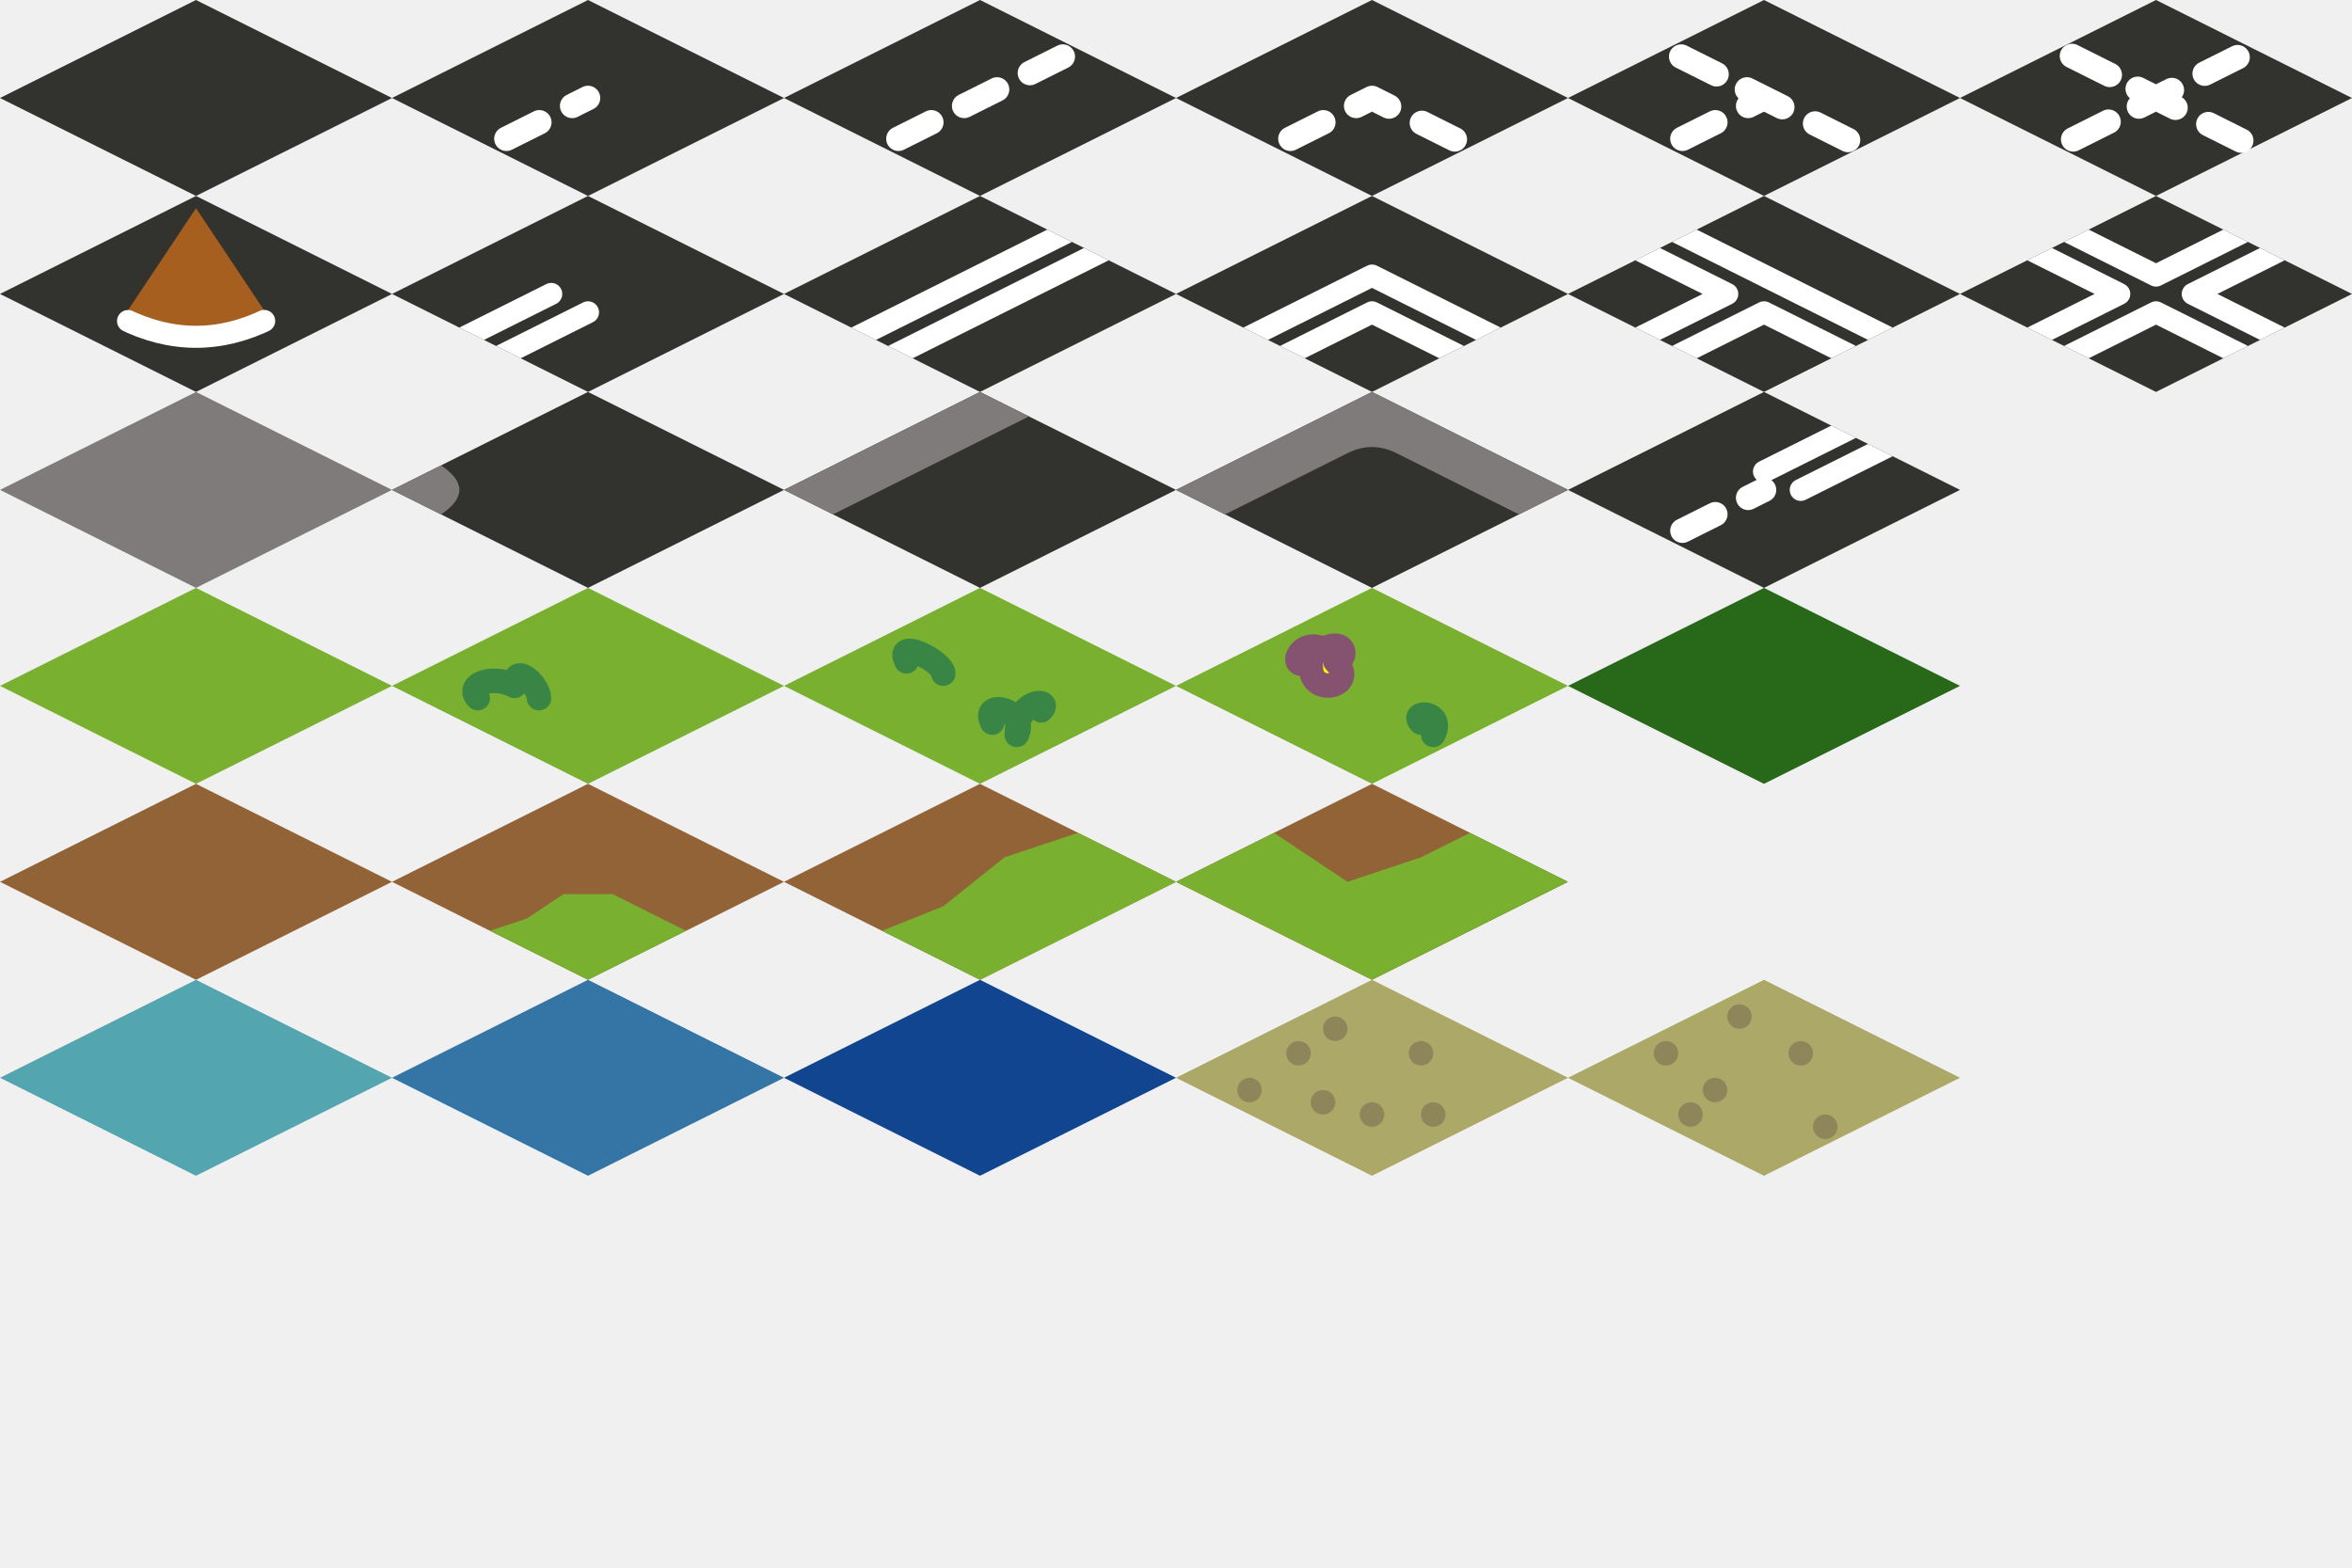
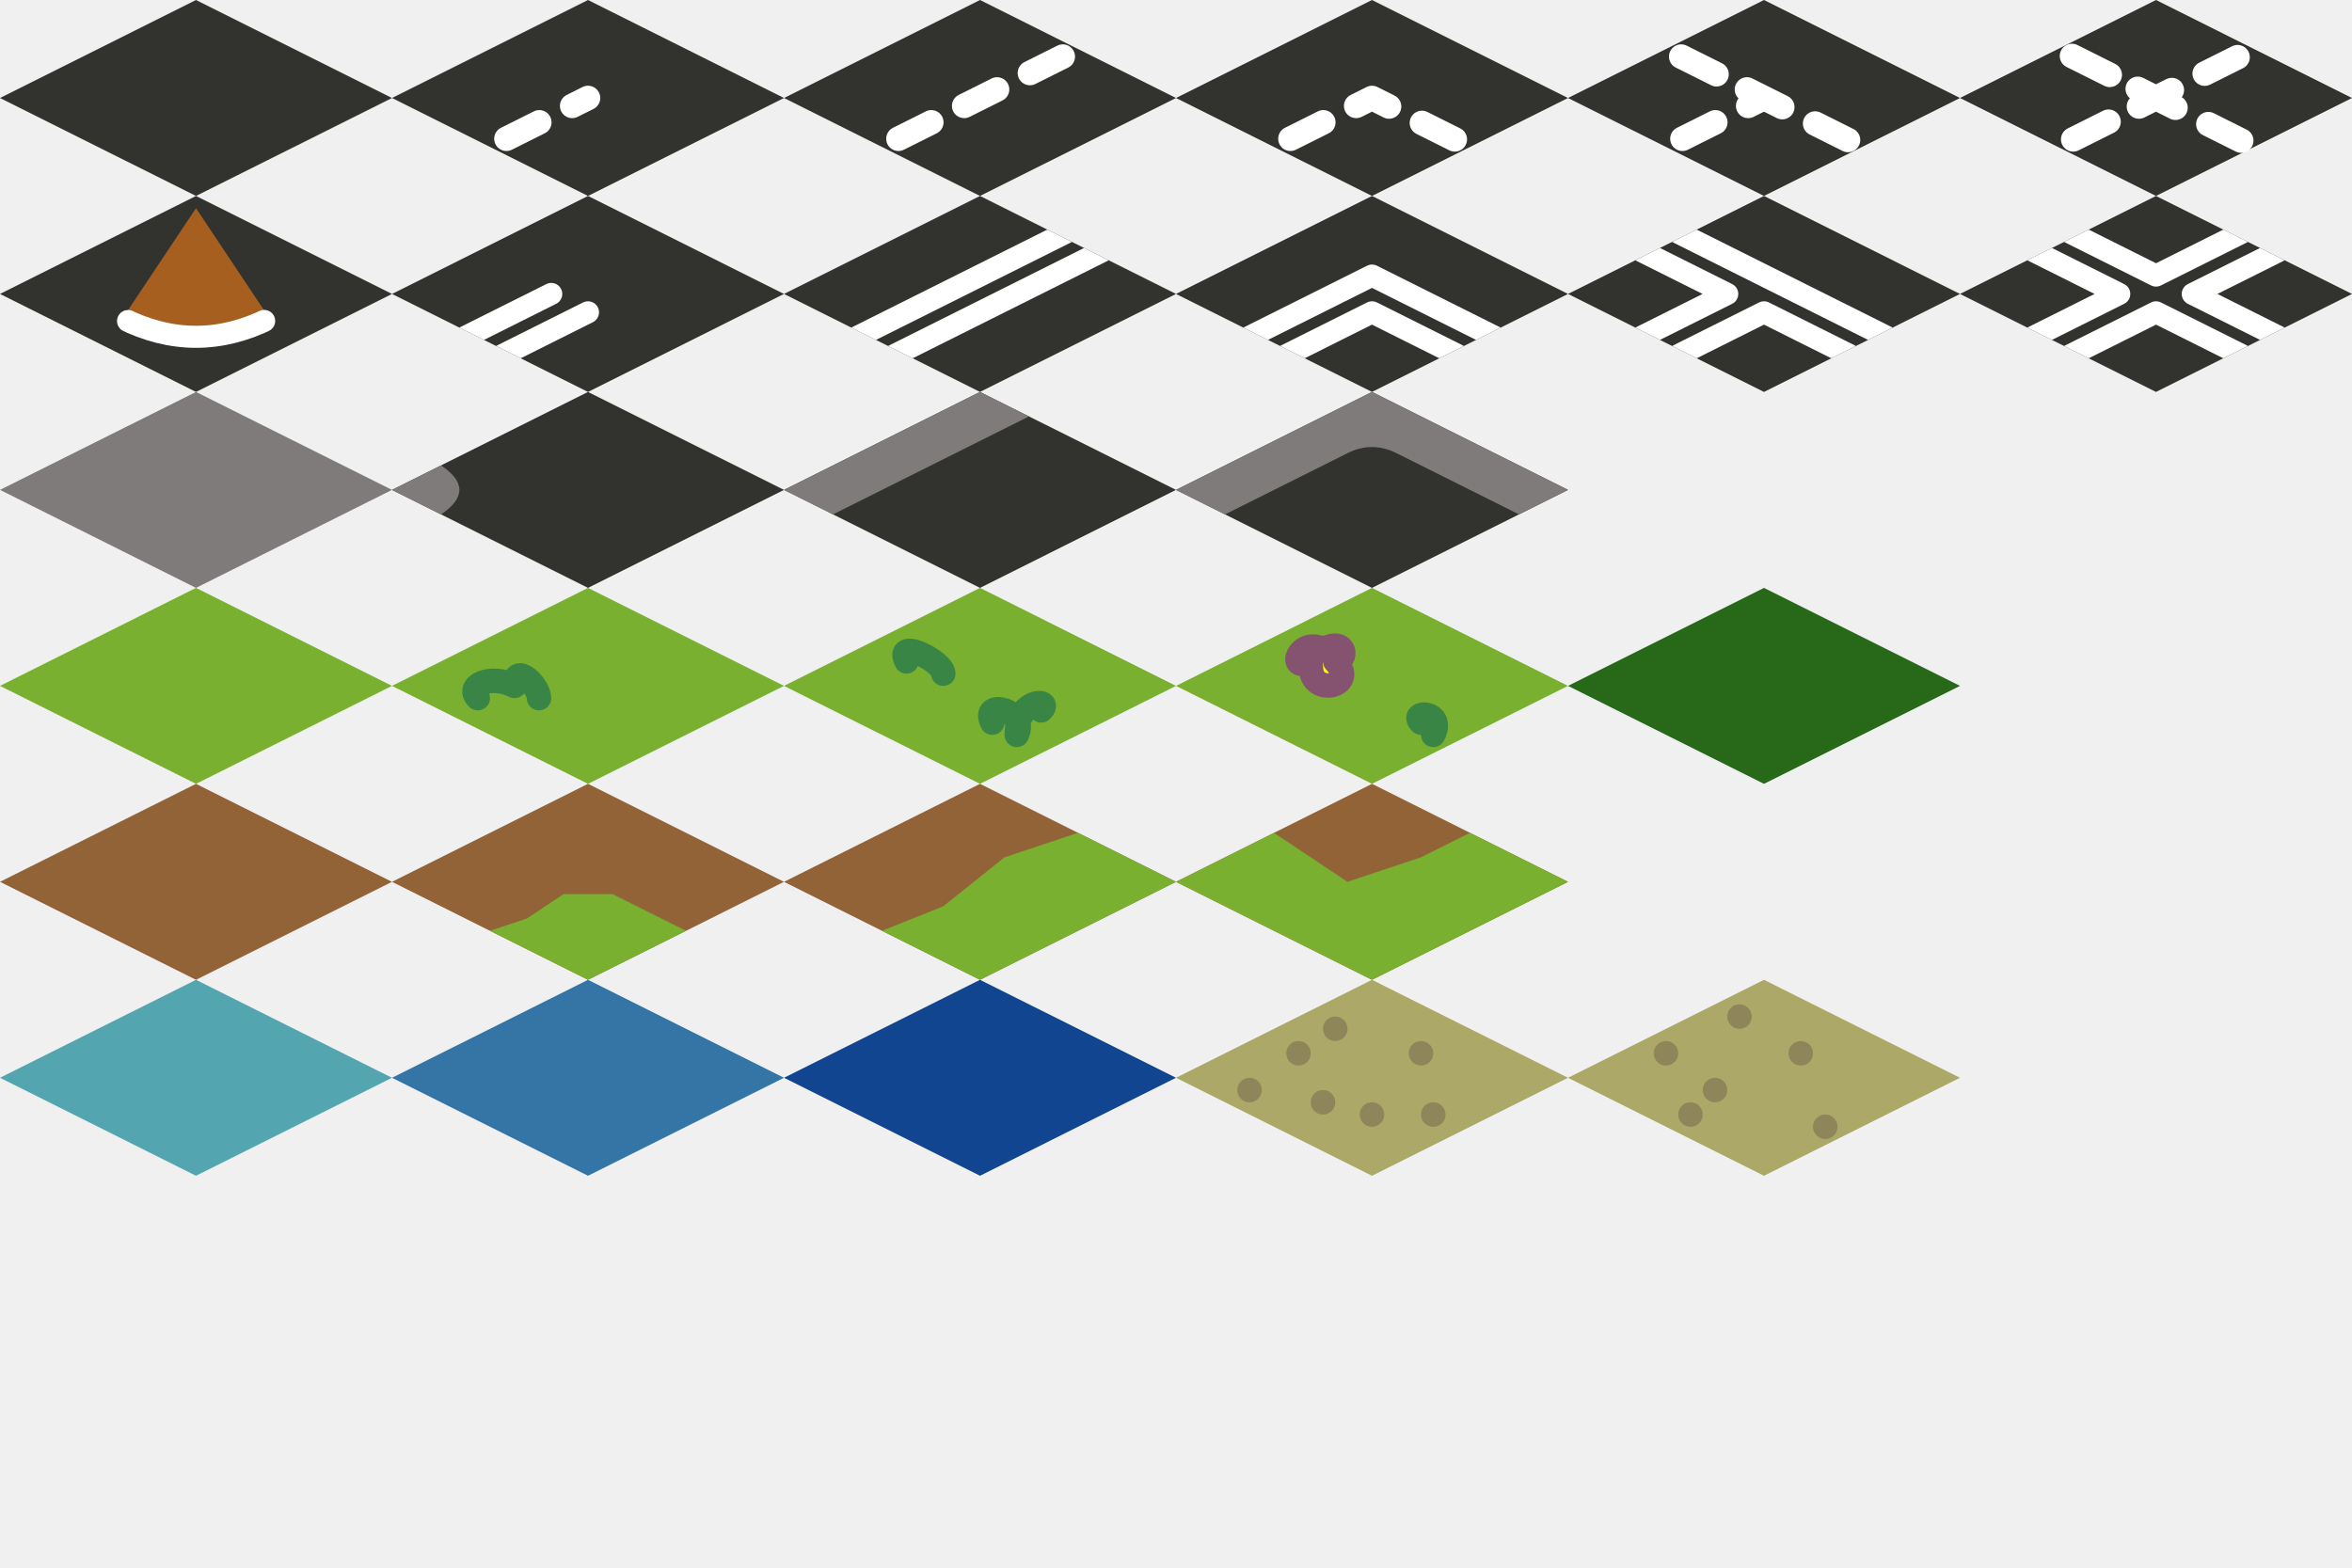
<svg xmlns="http://www.w3.org/2000/svg" width="192" height="128">
  <clipPath id="clip">
    <path d="M16 0l16 8-16 8-16-8" />
  </clipPath>
  <g stroke-width="2">
    <g>
      <path d="M0 8l16 8 16-8-16-8" fill="#32332F" />
    </g>
    <g transform="translate(32)">
      <path d="M0 8l16 8 16-8-16-8" fill="#32332F" />
      <path d="M8 12l8-4" stroke="#FFF" stroke-linecap="round" stroke-dasharray="3,3" stroke-dashoffset="-1.5" fill="none" stroke-linejoin="round" />
    </g>
    <g transform="translate(64)">
      <path d="M0 8l16 8 16-8-16-8" fill="#32332F" />
      <path d="M8 12l16-8" stroke="#FFF" stroke-linecap="round" stroke-dasharray="3,3" stroke-dashoffset="-1.5" />
    </g>
    <g transform="translate(96)">
      <path d="M0 8l16 8 16-8-16-8" fill="#32332F" />
      <path d="M8 12l8-4 8 4" stroke="#FFF" stroke-linecap="round" stroke-dasharray="3,3" stroke-dashoffset="-1.5" fill="none" stroke-linejoin="round" />
    </g>
    <g transform="translate(128)">
      <path d="M0 8l16 8 16-8-16-8" fill="#32332F" />
      <path d="M8 12l8-4-8-4 16 8" stroke="#FFF" stroke-linecap="round" stroke-dasharray="3,3" stroke-dashoffset="-1.5" fill="none" stroke-linejoin="round" />
    </g>
    <g transform="translate(160)">
      <path d="M0 8l16 8 16-8-16-8" fill="#32332F" />
      <path d="M24 4l-16 8 8-4-8-4 16 8" stroke="#FFF" stroke-linecap="round" stroke-dasharray="3,3" stroke-dashoffset="-1.5" fill="none" stroke-linejoin="round" />
    </g>
  </g>
  <g stroke-width="1.8" transform="translate(0 16)">
    <g>
      <path d="M0 8l16 8 16-8-16-8" fill="#32332F" />
      <path d="M10 10q6 3 12 0l-6-9" fill="#A75F20" />
      <path d="M10 10q6 3 12 0" fill="none" stroke="#FFF" stroke-dasharray="11.5,10" stroke-dashoffset="-0.5" stroke-linecap="round" />
    </g>
    <g transform="translate(32)" clip-path="url(#clip)">
      <path d="M0 8l16 8 16-8-16-8" fill="#32332F" />
      <path d="M5 12l8-4M9 13l7-3.5" stroke="#FFF" stroke-linecap="round" fill="none" stroke-linejoin="round" />
    </g>
    <g transform="translate(64)" clip-path="url(#clip)">
      <path d="M0 8l16 8 16-8-16-8" fill="#32332F" />
      <path d="M9 13l18-9" stroke="#FFF" stroke-linecap="round" />
      <path d="M5 12l18-9" stroke="#FFF" stroke-linecap="round" />
    </g>
    <g transform="translate(96)" clip-path="url(#clip)">
      <path d="M0 8l16 8 16-8-16-8" fill="#32332F" />
      <path d="M5 12l11-5.5 11 5.5M9 13l7-3.5 7 3.5" stroke="#FFF" stroke-linecap="round" fill="none" stroke-linejoin="round" />
    </g>
    <g transform="translate(128)" clip-path="url(#clip)">
      <path d="M0 8l16 8 16-8-16-8" fill="#32332F" />
      <path d="M5 12l8-4-8-4M9 13l7-3.5 7 3.5M9 3l18 9" stroke="#FFF" stroke-linecap="round" fill="none" stroke-linejoin="round" />
    </g>
    <g transform="translate(160)" clip-path="url(#clip)">
      <path d="M0 8l16 8 16-8-16-8" fill="#32332F" />
      <path d="M5 12l8-4-8-4M9 13l7-3.5 7 3.5M9 3l7 3.5 7-3.5M27 12l-8-4 8-4" stroke="#FFF" stroke-linecap="round" fill="none" stroke-linejoin="round" />
    </g>
  </g>
  <g transform="translate(0 32)">
    <g>
      <path d="M0 8l16 8 16-8-16-8" fill="#7F7B7B" />
    </g>
    <g transform="translate(32)">
      <path d="M0 8l16 8 16-8-16-8" fill="#32332F" />
      <path d="M0 8l4 2q3-2 0-4" fill="#7F7B7B" />
    </g>
    <g transform="translate(64)">
      <path d="M0 8l16 8 16-8-16-8" fill="#32332F" />
      <path d="M0 8l4 2 16-8-4-2" fill="#7F7B7B" />
    </g>
    <g transform="translate(96)">
      <path d="M0 8l16 8 16-8-16-8" fill="#32332F" />
      <path d="M0 8l4 2 10-5q2-1 4 0l10 5 4-2-16-8" fill="#7F7B7B" />
    </g>
-     <g transform="translate(128)" clip-path="url(#clip)">
-       <path d="M0 8l16 8 16-8-16-8" fill="#32332F" />
-       <path d="M8 12l8-4" stroke="#FFF" stroke-linecap="round" stroke-dasharray="3,3" stroke-dashoffset="-1.5" fill="none" stroke-linejoin="round" stroke-width="2" />
-       <path d="M27 4l-8 4M23 3l-7 3.5" stroke="#FFF" stroke-linecap="round" fill="none" stroke-linejoin="round" stroke-width="1.8" />
-     </g>
  </g>
  <g transform="translate(0 48)">
    <g>
      <path d="M0 8l16 8 16-8-16-8M32 8l16 8 16-8-16-8M64 8l16 8 16-8-16-8M96 8l16 8 16-8-16-8" fill="#79B030" />
      <path d="M39 9c-1-1 1-2 3-1 0-2 2 0 2 1M74 6c-1-2 3 0 3 1M81 11c-1-2 3-1 2 1 0-3 3-3 2-2M116 11c-1-1 2-1 1 1" fill="none" stroke="#398545" stroke-linecap="round" stroke-linejoin="round" stroke-width="2" />
      <path fill="#276819" transform="translate(128)" d="M0 8l16 8 16-8-16-8" />
    </g>
    <path d="M107 6c-2 1-1-2 1-1 2-1 2 1 1 1 2 2-2 3-1.99.44" fill="#FF0" stroke="#855370" stroke-linecap="round" stroke-linejoin="round" stroke-width="2" />
  </g>
  <g transform="translate(0 64)">
    <path d="M0 8l16 8 16-8-16-8" fill="#926337" />
    <g transform="translate(32)">
      <path d="M0 8l16 8 16-8-16-8" fill="#926337" />
      <path d="M8 12l3-1 3-2 4 0 6 3-8 4" fill="#79B030" />
    </g>
    <g transform="translate(64)">
      <path d="M0 8l16 8 16-8-16-8" fill="#926337" />
      <path d="M8 12l5-2 5-4 6-2 8 4-16 8" fill="#79B030" />
    </g>
    <g transform="translate(96)">
      <path d="M0 8l16 8 16-8-16-8" fill="#926337" />
      <path d="M8 4l-8 4 16 8 16-8-8-4-4 2-6 2" fill="#79B030" />
    </g>
  </g>
  <g transform="translate(0 80)" stroke-width="2">
    <path d="M0 8l16 8 16-8-16-8" fill="#53A5B0" />
    <path d="M0 8l16 8 16-8-16-8" fill="#3475A5" transform="translate(32)" />
    <path d="M0 8l16 8 16-8-16-8" fill="#114590" transform="translate(64)" />
    <g transform="translate(96)" stroke-width="2">
      <path d="M0 8l16 8 16-8-16-8" fill="#ABA868" />
      <path d="M6 9l0 0M10 6l0 0M16 11l0 0M20 6l0 0M21 11l0 0M13 4l0 0M12 10l0 0" fill="none" stroke="#8F855B" stroke-linecap="round" />
    </g>
    <g transform="translate(128)">
      <path d="M0 8l16 8 16-8-16-8" fill="#ABA868" />
      <path d="M8 6l0 0M10 11l0 0M14 3l0 0M19 6l0 0M12 9l0 0M21 12l0 0" fill="none" stroke="#8F855B" stroke-linecap="round" />
    </g>
  </g>
</svg>
